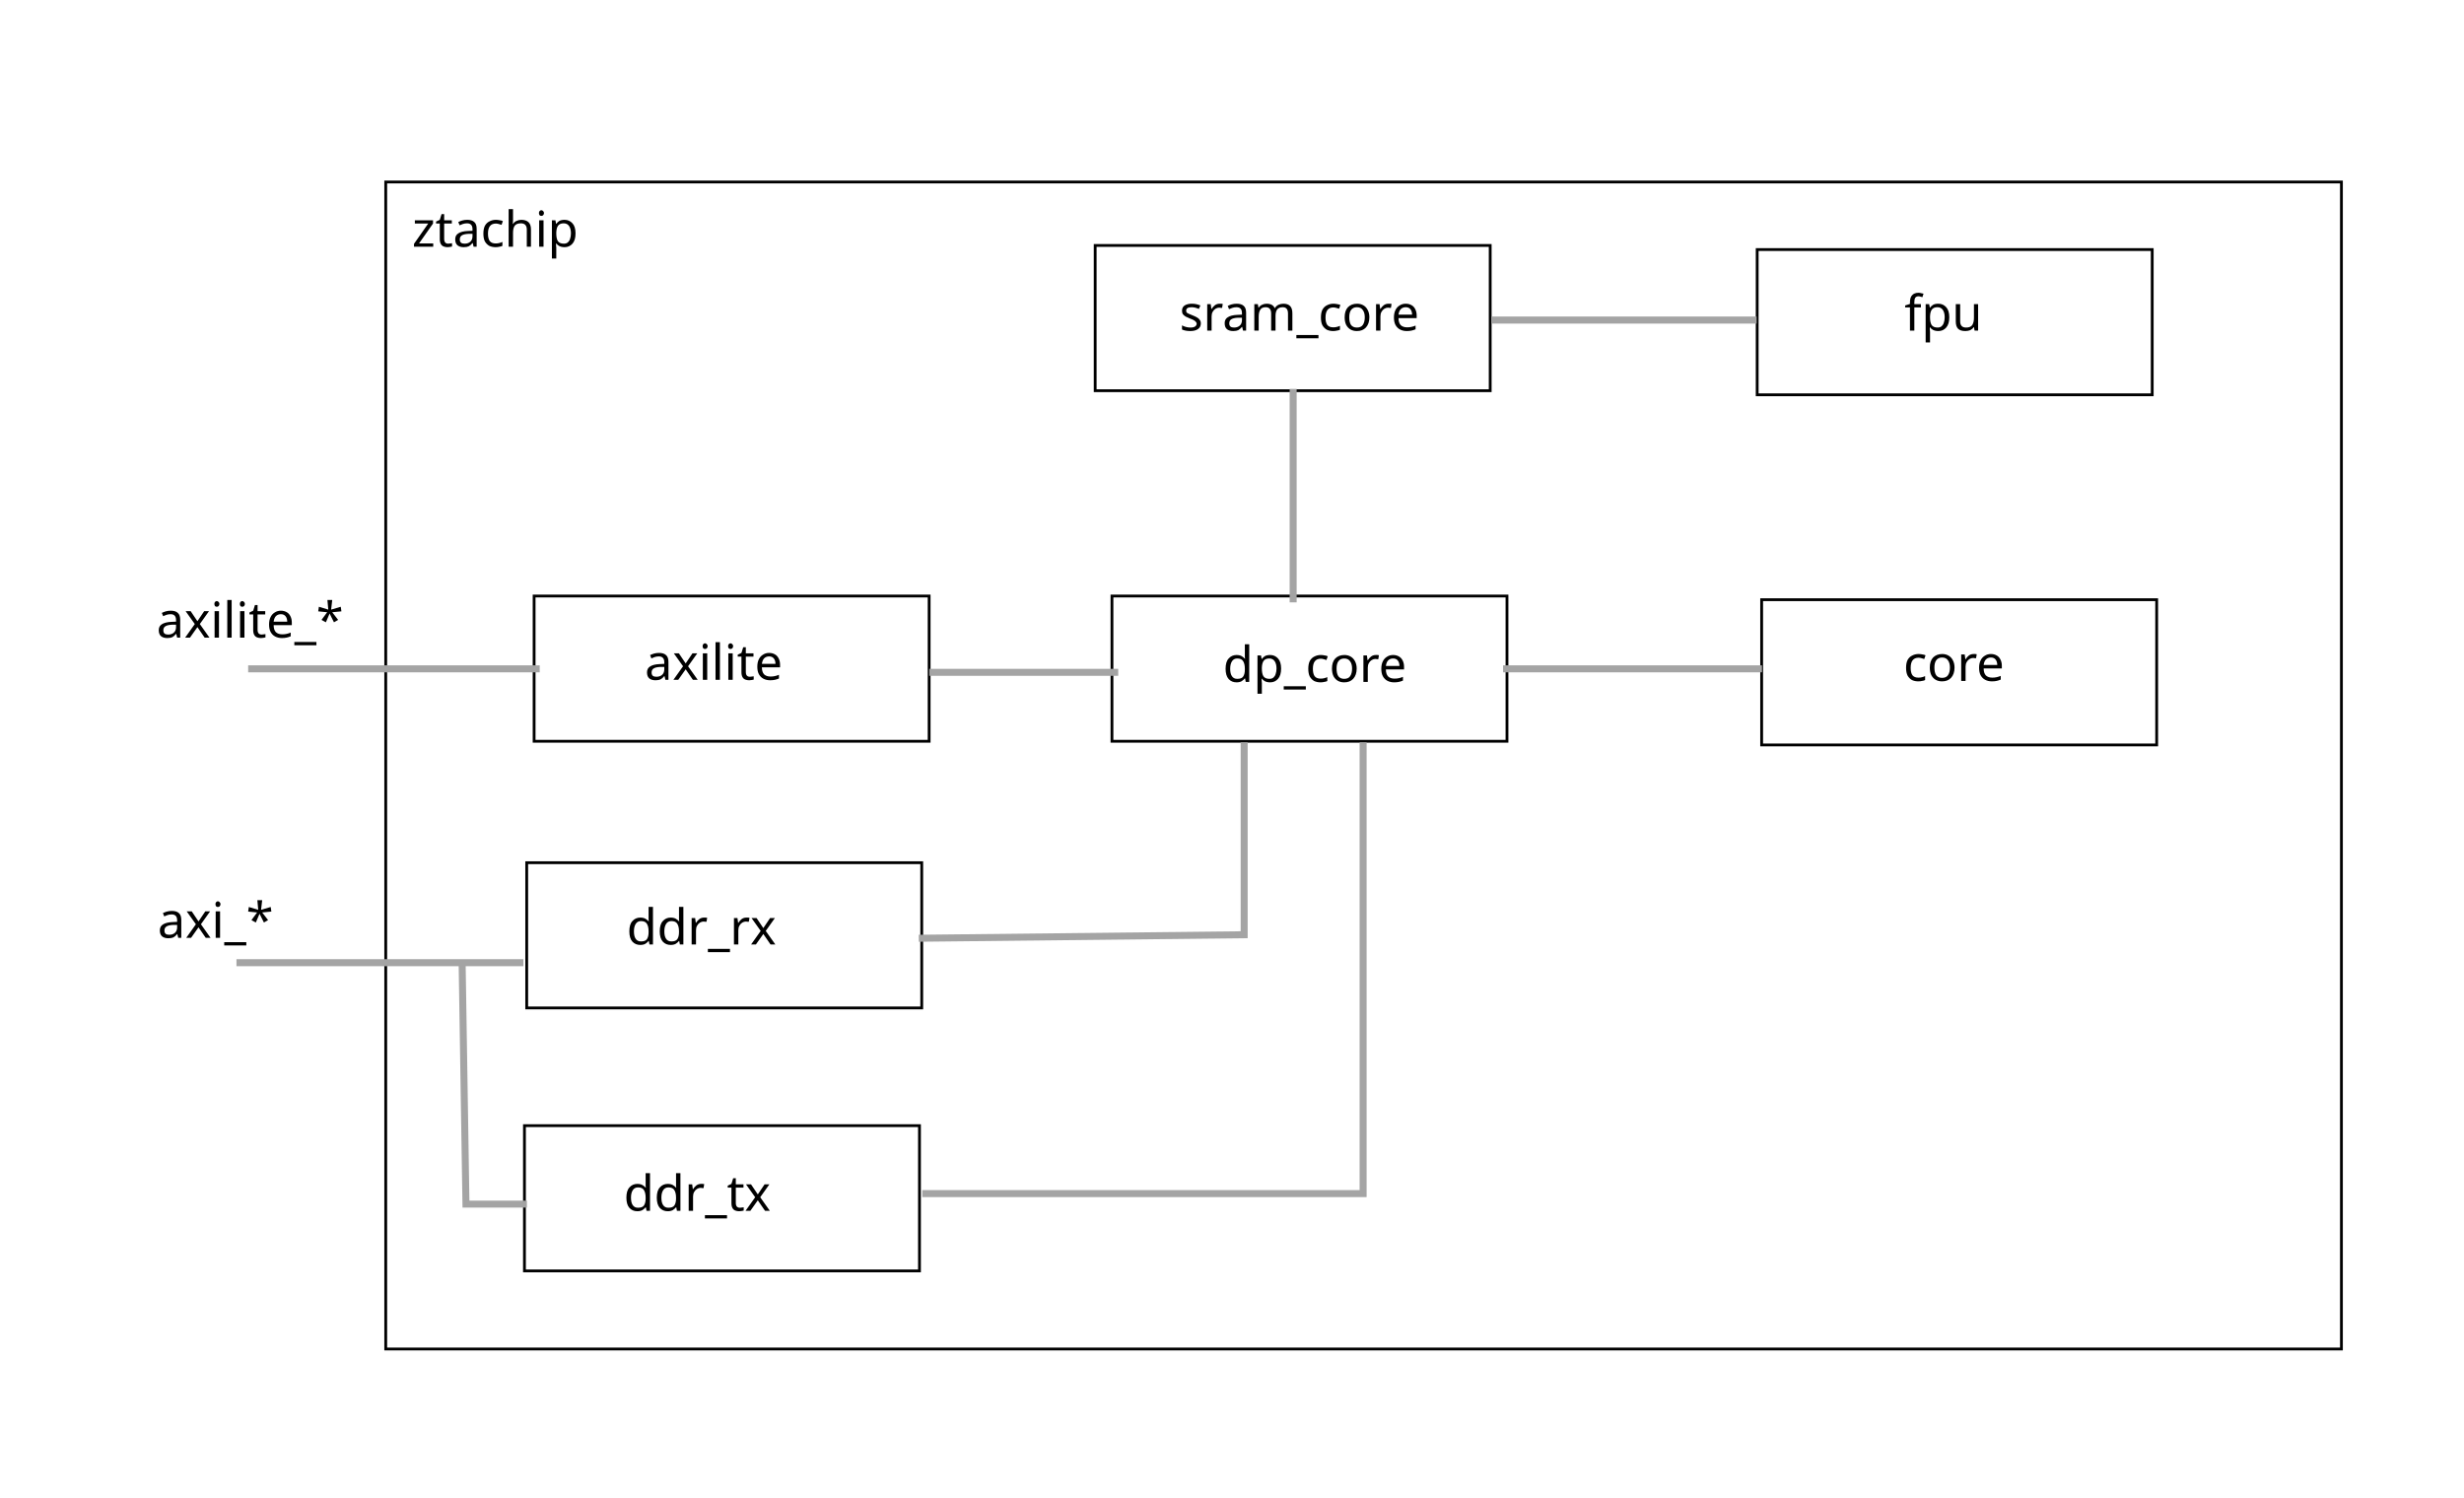
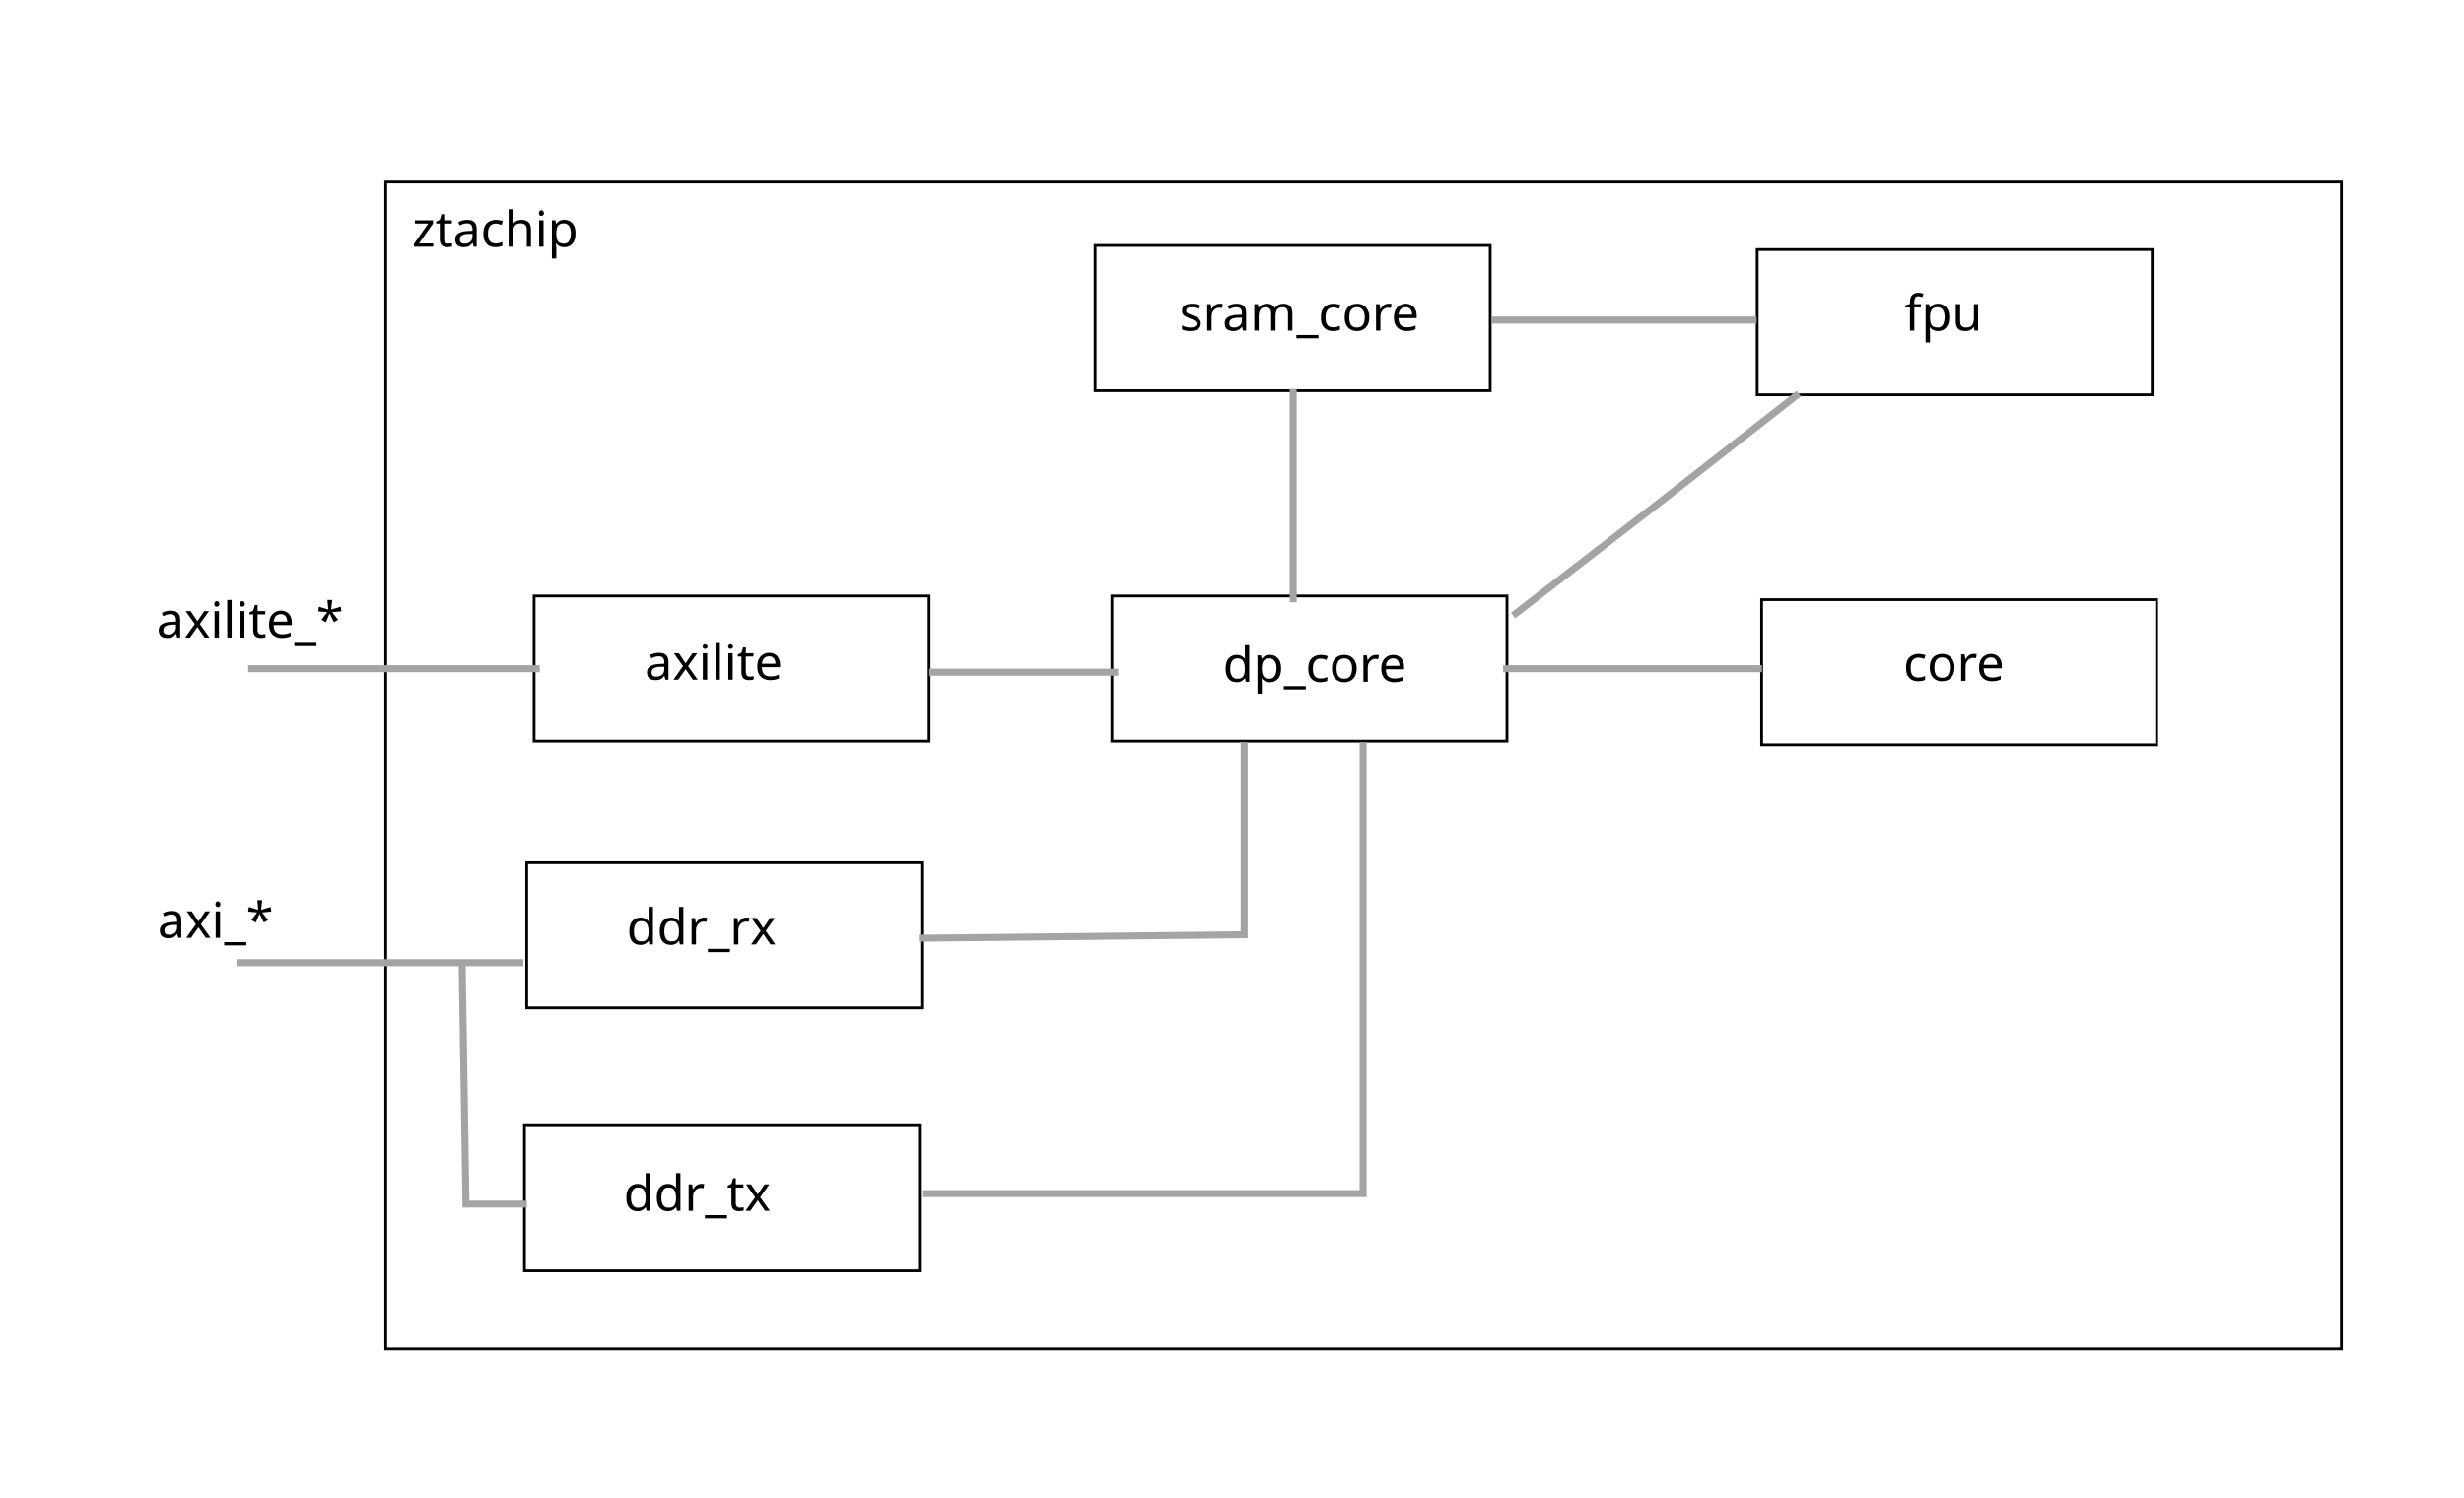
<svg xmlns="http://www.w3.org/2000/svg" xmlns:xlink="http://www.w3.org/1999/xlink" width="176mm" height="107mm" viewBox="0 0 176 107" version="1.1" id="svg22898">
  <defs id="defs22895">
    <linearGradient xlink:href="#linearGradient19213" id="linearGradient19215" x1="118.4" y1="390" x2="201.1" y2="390" gradientUnits="userSpaceOnUse" gradientTransform="matrix(1.690434,0,0,1.978395,-172.6481,-716.8923)" />
    <linearGradient id="linearGradient19213">
      <stop style="stop-color:#000000;stop-opacity:1;" offset="0" id="stop19211" />
    </linearGradient>
    <linearGradient xlink:href="#linearGradient19213" id="linearGradient25378" gradientUnits="userSpaceOnUse" gradientTransform="matrix(0.3414505,0,0,0.2462229,37.78879,-73.30541)" x1="118.4" y1="390" x2="201.1" y2="390" />
    <linearGradient xlink:href="#linearGradient19213" id="linearGradient25411" gradientUnits="userSpaceOnUse" gradientTransform="matrix(0.3414505,0,0,0.2462229,38.98736,-48.26404)" x1="118.4" y1="390" x2="201.1" y2="390" />
    <linearGradient xlink:href="#linearGradient19213" id="linearGradient25432" gradientUnits="userSpaceOnUse" gradientTransform="matrix(0.3414505,0,0,0.2462229,-2.287657,-48.26404)" x1="118.4" y1="390" x2="201.1" y2="390" />
    <linearGradient xlink:href="#linearGradient19213" id="linearGradient25453" gradientUnits="userSpaceOnUse" gradientTransform="matrix(0.3414505,0,0,0.2462229,-2.816823,-29.21403)" x1="118.4" y1="390" x2="201.1" y2="390" />
    <linearGradient xlink:href="#linearGradient19213" id="linearGradient25474" gradientUnits="userSpaceOnUse" gradientTransform="matrix(0.3414505,0,0,0.2462229,-2.977537,-10.42921)" x1="118.4" y1="390" x2="201.1" y2="390" />
    <linearGradient xlink:href="#linearGradient19213" id="linearGradient25495" gradientUnits="userSpaceOnUse" gradientTransform="matrix(0.3414505,0,0,0.2462229,85.39334,-48.00006)" x1="118.4" y1="390" x2="201.1" y2="390" />
    <linearGradient xlink:href="#linearGradient19213" id="linearGradient1" gradientUnits="userSpaceOnUse" gradientTransform="matrix(0.3414505,0,0,0.2462229,85.07401,-73.01244)" x1="118.4" y1="390" x2="201.1" y2="390" />
  </defs>
  <g id="layer1">
    <rect style="fill:none;fill-opacity:1;stroke:url(#linearGradient19215);stroke-width:0.2;stroke-linecap:square;stroke-dasharray:none;stroke-opacity:1;paint-order:fill markers stroke" id="rect10796" width="139.693" height="83.364" x="27.552" y="13" />
    <rect style="fill:none;fill-opacity:1;stroke:url(#linearGradient25378);stroke-width:0.2;stroke-linecap:square;stroke-dasharray:none;stroke-opacity:1;paint-order:fill markers stroke" id="rect10796-6" width="28.216" height="10.375" x="78.227" y="17.534" />
    <rect style="fill:none;fill-opacity:1;stroke:url(#linearGradient25411);stroke-width:0.2;stroke-linecap:square;stroke-dasharray:none;stroke-opacity:1;paint-order:fill markers stroke" id="rect10796-6-2" width="28.216" height="10.375" x="79.426" y="42.576" />
    <rect style="fill:none;fill-opacity:1;stroke:url(#linearGradient25432);stroke-width:0.2;stroke-linecap:square;stroke-dasharray:none;stroke-opacity:1;paint-order:fill markers stroke" id="rect10796-6-22" width="28.216" height="10.375" x="38.151" y="42.576" />
    <rect style="fill:none;fill-opacity:1;stroke:url(#linearGradient25453);stroke-width:0.2;stroke-linecap:square;stroke-dasharray:none;stroke-opacity:1;paint-order:fill markers stroke" id="rect10796-6-29" width="28.216" height="10.375" x="37.622" y="61.626" />
    <rect style="fill:none;fill-opacity:1;stroke:url(#linearGradient25474);stroke-width:0.2;stroke-linecap:square;stroke-dasharray:none;stroke-opacity:1;paint-order:fill markers stroke" id="rect10796-6-21" width="28.216" height="10.375" x="37.461" y="80.41" />
    <rect style="fill:none;fill-opacity:1;stroke:url(#linearGradient25495);stroke-width:0.2;stroke-linecap:square;stroke-dasharray:none;stroke-opacity:1;paint-order:fill markers stroke" id="rect10796-6-4" width="28.216" height="10.375" x="125.832" y="42.839" />
    <rect style="fill:none;fill-opacity:1;stroke:url(#linearGradient1);stroke-width:0.2;stroke-linecap:square;stroke-dasharray:none;stroke-opacity:1;paint-order:fill markers stroke" id="rect10796-6-4-4" width="28.216" height="10.375" x="125.513" y="17.827" />
    <text xml:space="preserve" style="font-style:normal;font-variant:normal;font-weight:normal;font-stretch:normal;font-size:3.528px;font-family:sans-serif;-inkscape-font-specification:sans-serif;fill:#000000;fill-opacity:1;stroke:#000000;stroke-width:0;stroke-linecap:square;stroke-dasharray:none;stroke-opacity:1;paint-order:fill markers stroke" x="29.431" y="17.623" id="text7597-2">
      <tspan id="tspan7595-6" style="stroke-width:0" x="29.431" y="17.623">ztachip</tspan>
    </text>
    <text xml:space="preserve" style="font-style:normal;font-variant:normal;font-weight:normal;font-stretch:normal;font-size:3.528px;font-family:sans-serif;-inkscape-font-specification:sans-serif;fill:#000000;fill-opacity:1;stroke:#000000;stroke-width:0;stroke-linecap:square;stroke-dasharray:none;stroke-opacity:1;paint-order:fill markers stroke" x="11.183" y="45.548" id="text7597-2-03">
      <tspan id="tspan7595-6-0" style="stroke-width:0" x="11.183" y="45.548">axilite_*</tspan>
    </text>
    <text xml:space="preserve" style="font-style:normal;font-variant:normal;font-weight:normal;font-stretch:normal;font-size:3.528px;font-family:sans-serif;-inkscape-font-specification:sans-serif;fill:#000000;fill-opacity:1;stroke:#000000;stroke-width:0;stroke-linecap:square;stroke-dasharray:none;stroke-opacity:1;paint-order:fill markers stroke" x="11.261" y="66.992" id="text7597-2-03-9">
      <tspan id="tspan7595-6-0-1" style="stroke-width:0" x="11.261" y="66.992">axi_*</tspan>
    </text>
    <text xml:space="preserve" style="font-style:normal;font-variant:normal;font-weight:normal;font-stretch:normal;font-size:3.528px;font-family:sans-serif;-inkscape-font-specification:sans-serif;fill:#000000;fill-opacity:1;stroke:#000000;stroke-width:0;stroke-linecap:square;stroke-dasharray:none;stroke-opacity:1;paint-order:fill markers stroke" x="44.764" y="67.466" id="text7597-2-5">
      <tspan id="tspan7595-6-72" style="stroke-width:0" x="44.764" y="67.466">ddr_rx</tspan>
    </text>
    <text xml:space="preserve" style="font-style:normal;font-variant:normal;font-weight:normal;font-stretch:normal;font-size:3.528px;font-family:sans-serif;-inkscape-font-specification:sans-serif;fill:#000000;fill-opacity:1;stroke:#000000;stroke-width:0;stroke-linecap:square;stroke-dasharray:none;stroke-opacity:1;paint-order:fill markers stroke" x="87.355" y="48.709" id="text7597-2-3">
      <tspan id="tspan7595-6-7" style="stroke-width:0" x="87.355" y="48.709">dp_core</tspan>
    </text>
    <text xml:space="preserve" style="font-style:normal;font-variant:normal;font-weight:normal;font-stretch:normal;font-size:3.528px;font-family:sans-serif;-inkscape-font-specification:sans-serif;fill:#000000;fill-opacity:1;stroke:#000000;stroke-width:0;stroke-linecap:square;stroke-dasharray:none;stroke-opacity:1;paint-order:fill markers stroke" x="46.058" y="48.565" id="text7597-2-3-0">
      <tspan id="tspan7595-6-7-0" style="stroke-width:0" x="46.058" y="48.565">axilite</tspan>
    </text>
    <text xml:space="preserve" style="font-style:normal;font-variant:normal;font-weight:normal;font-stretch:normal;font-size:3.528px;font-family:sans-serif;-inkscape-font-specification:sans-serif;fill:#000000;fill-opacity:1;stroke:#000000;stroke-width:0;stroke-linecap:square;stroke-dasharray:none;stroke-opacity:1;paint-order:fill markers stroke" x="84.242" y="23.619" id="text7597-2-0">
      <tspan id="tspan7595-6-8" style="stroke-width:0" x="84.242" y="23.619">sram_core</tspan>
    </text>
    <text xml:space="preserve" style="font-style:normal;font-variant:normal;font-weight:normal;font-stretch:normal;font-size:3.528px;font-family:sans-serif;-inkscape-font-specification:sans-serif;fill:#000000;fill-opacity:1;stroke:#000000;stroke-width:0;stroke-linecap:square;stroke-dasharray:none;stroke-opacity:1;paint-order:fill markers stroke" x="135.961" y="48.638" id="text7597-2-7">
      <tspan id="tspan7595-6-1" style="stroke-width:0" x="135.961" y="48.638">core</tspan>
    </text>
    <text xml:space="preserve" style="font-style:normal;font-variant:normal;font-weight:normal;font-stretch:normal;font-size:3.528px;font-family:sans-serif;-inkscape-font-specification:'sans-serif, Normal';font-variant-ligatures:normal;font-variant-caps:normal;font-variant-numeric:normal;font-variant-east-asian:normal;fill:#000000;fill-opacity:1;stroke:#000000;stroke-width:0;stroke-linecap:square;stroke-dasharray:none;stroke-opacity:1;paint-order:fill markers stroke" x="136.037" y="23.617" id="text7597-2-7-8">
      <tspan id="tspan1" x="136.037" y="23.617">fpu</tspan>
    </text>
    <text xml:space="preserve" style="font-style:normal;font-variant:normal;font-weight:normal;font-stretch:normal;font-size:3.528px;font-family:sans-serif;-inkscape-font-specification:sans-serif;fill:#000000;fill-opacity:1;stroke:#000000;stroke-width:0;stroke-linecap:square;stroke-dasharray:none;stroke-opacity:1;paint-order:fill markers stroke" x="44.553" y="86.492" id="text7597-2-53">
      <tspan id="tspan7595-6-5" style="stroke-width:0" x="44.553" y="86.492">ddr_tx</tspan>
    </text>
    <path style="fill:none;stroke:#a4a4a4;stroke-width:0.5;stroke-linecap:square;stroke-dasharray:none;paint-order:fill markers stroke" d="m 17.141,68.768 h 20.246 -4.378 l 0.274,17.247 h 4.104 v 0" id="path29467" />
    <path style="fill:none;stroke:#a4a4a4;stroke-width:0.5;stroke-linecap:square;stroke-dasharray:none;paint-order:fill markers stroke" d="m 17.976,47.777 h 20.326 v 0" id="path29469" />
    <path style="fill:none;stroke:#a4a4a4;stroke-width:0.5;stroke-linecap:square;stroke-dasharray:none;paint-order:fill markers stroke" d="m 66.626,48.027 h 12.996 v 0" id="path29525" />
    <path style="fill:none;stroke:#a4a4a4;stroke-width:0.5;stroke-linecap:square;stroke-dasharray:none;paint-order:fill markers stroke" d="m 107.613,47.777 h 17.994 v 0" id="path29527" />
    <path style="fill:none;stroke:#a4a4a4;stroke-width:0.506;stroke-linecap:square;stroke-dasharray:none;paint-order:fill markers stroke" d="m 106.797,22.863 h 18.424 v 0" id="path29527-1" />
+     <path style="fill:none;stroke:#a4a4a4;stroke-width:0.506;stroke-linecap:square;stroke-dasharray:none;paint-order:fill markers stroke" d="m 108.275,43.821 10.295,-7.952 9.72,-7.599" id="path29527-1-5" />
    <path style="fill:none;stroke:#a4a4a4;stroke-width:0.5;stroke-linecap:square;stroke-dasharray:none;paint-order:fill markers stroke" d="M 92.368,42.779 V 28.283 28.033" id="path29529" />
    <path style="fill:none;stroke:#a4a4a4;stroke-width:0.5;stroke-linecap:square;stroke-dasharray:none;paint-order:fill markers stroke" d="m 88.869,53.275 v 13.496 l -22.992,0.25" id="path29531" />
    <path style="fill:none;stroke:#a4a4a4;stroke-width:0.5;stroke-linecap:square;stroke-dasharray:none;paint-order:fill markers stroke" d="M 97.366,53.275 V 85.264 H 66.126" id="path29533" />
  </g>
</svg>
